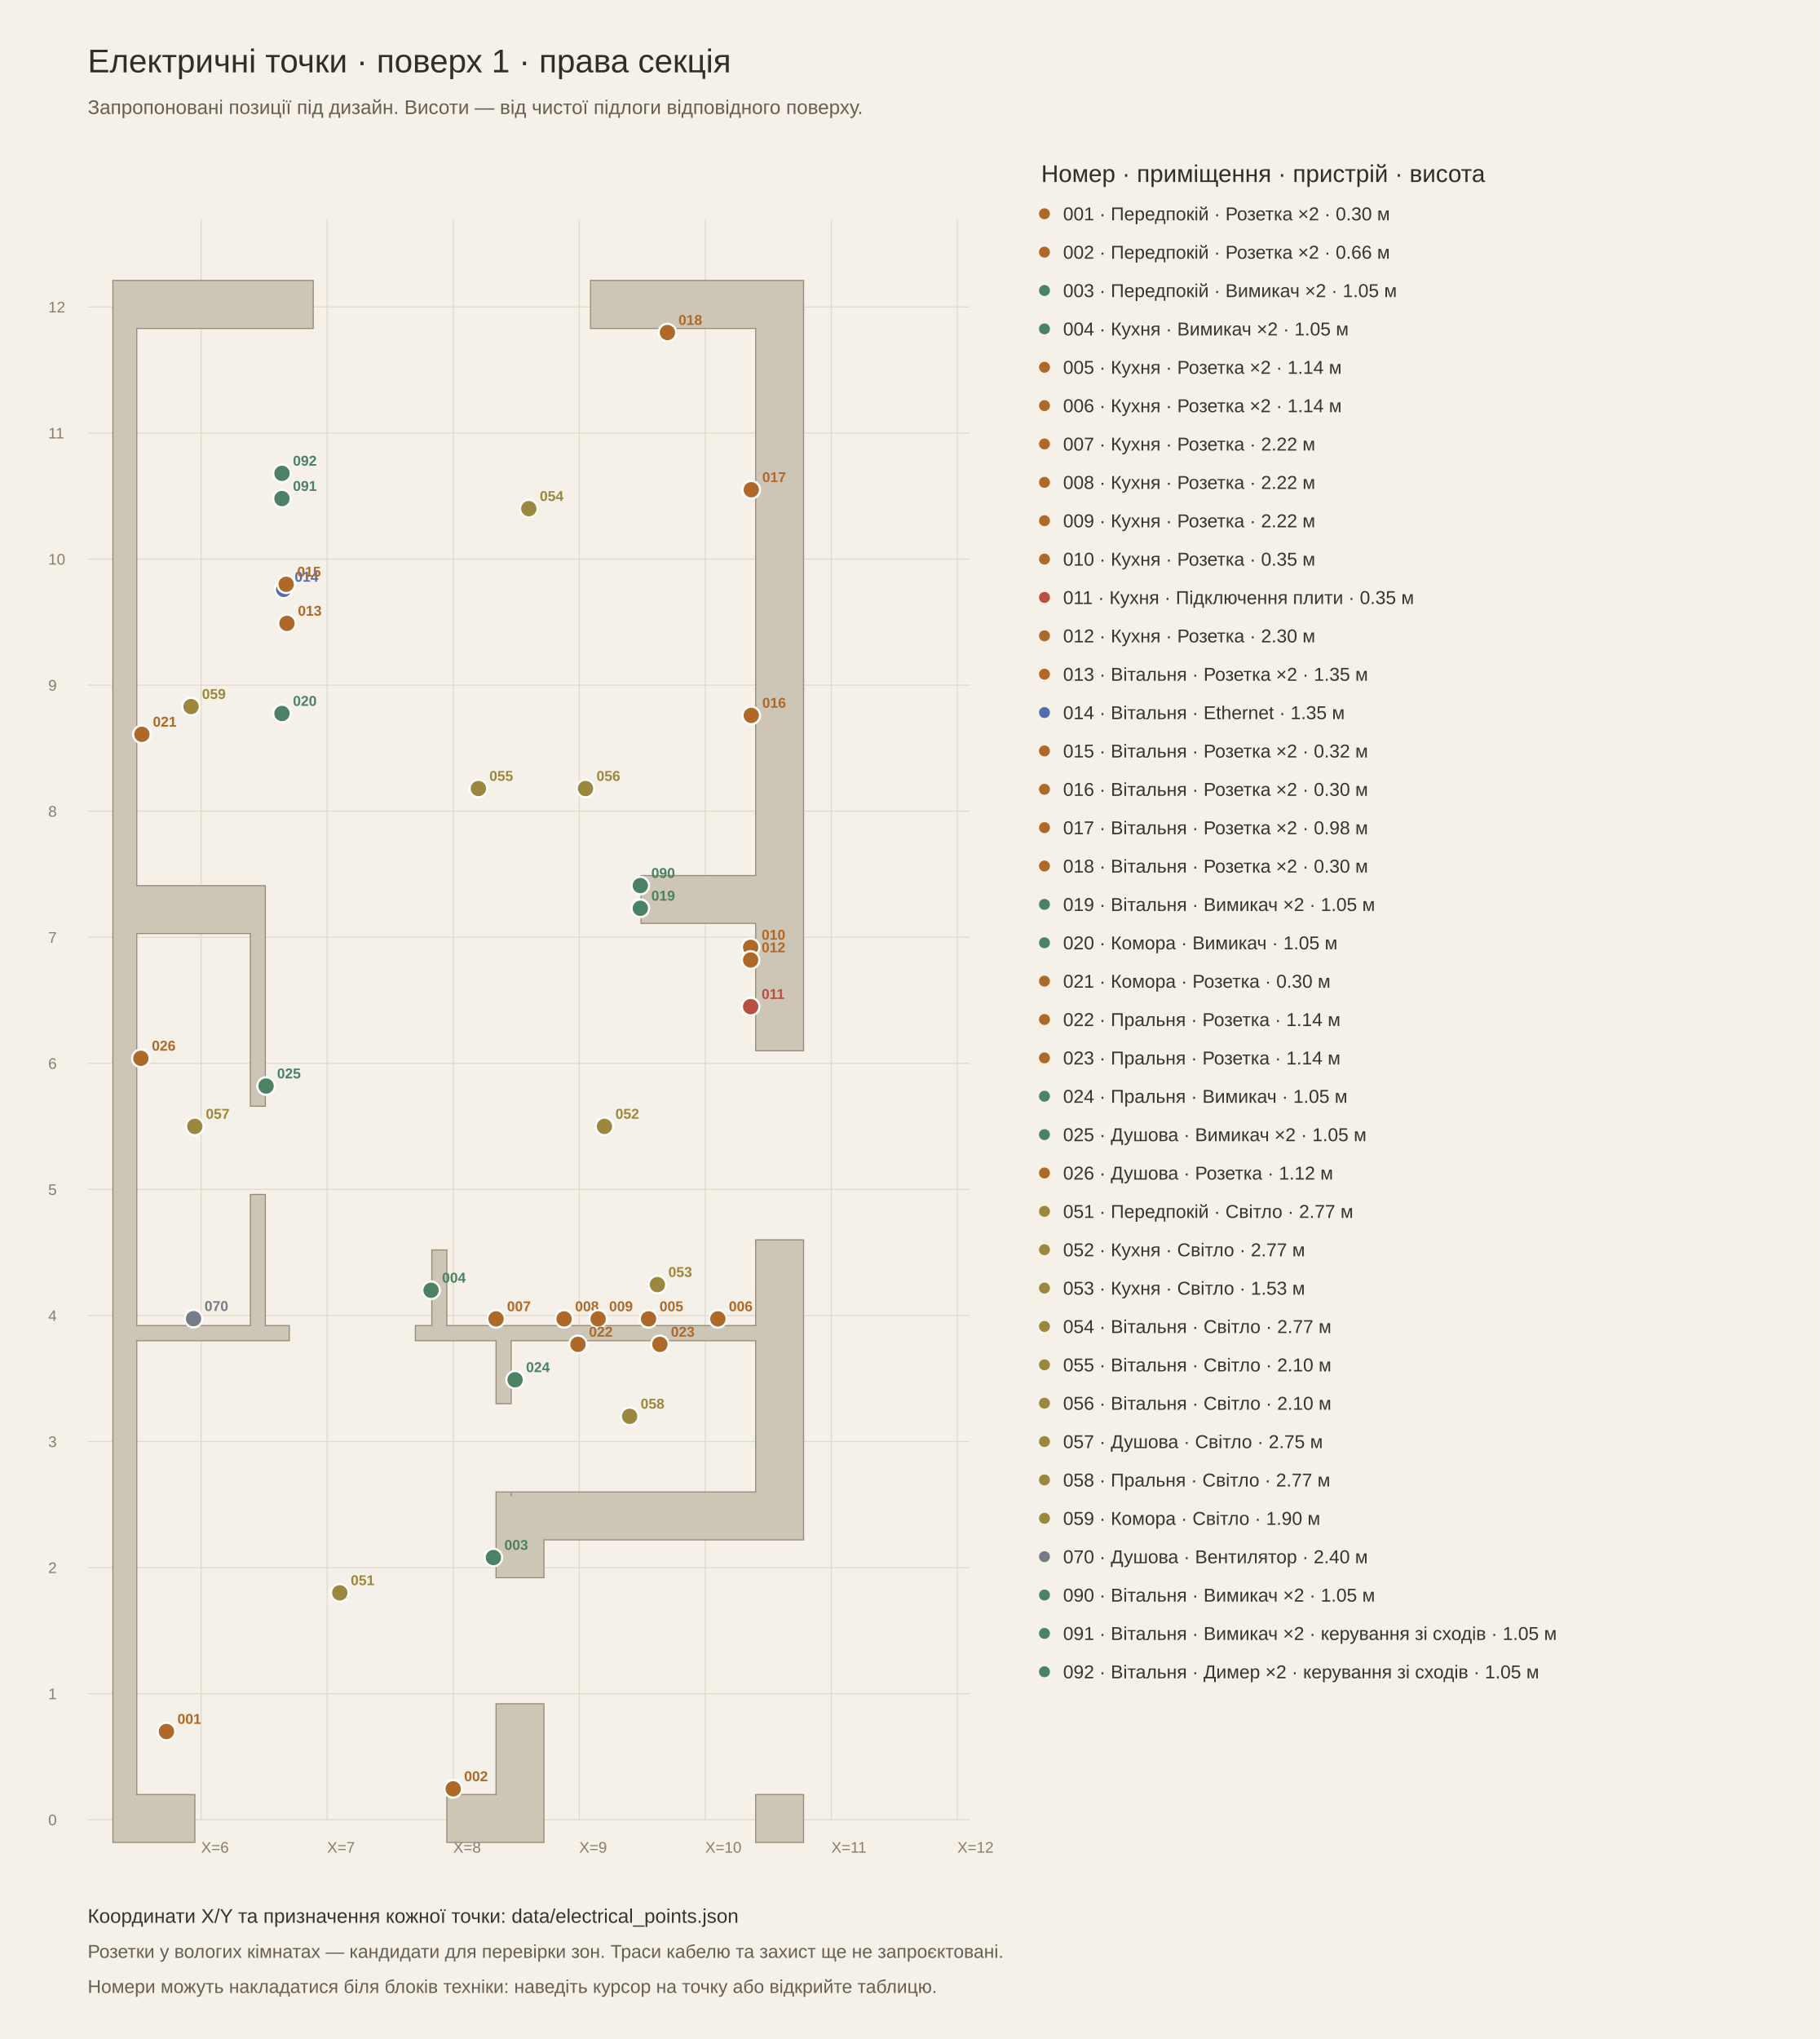
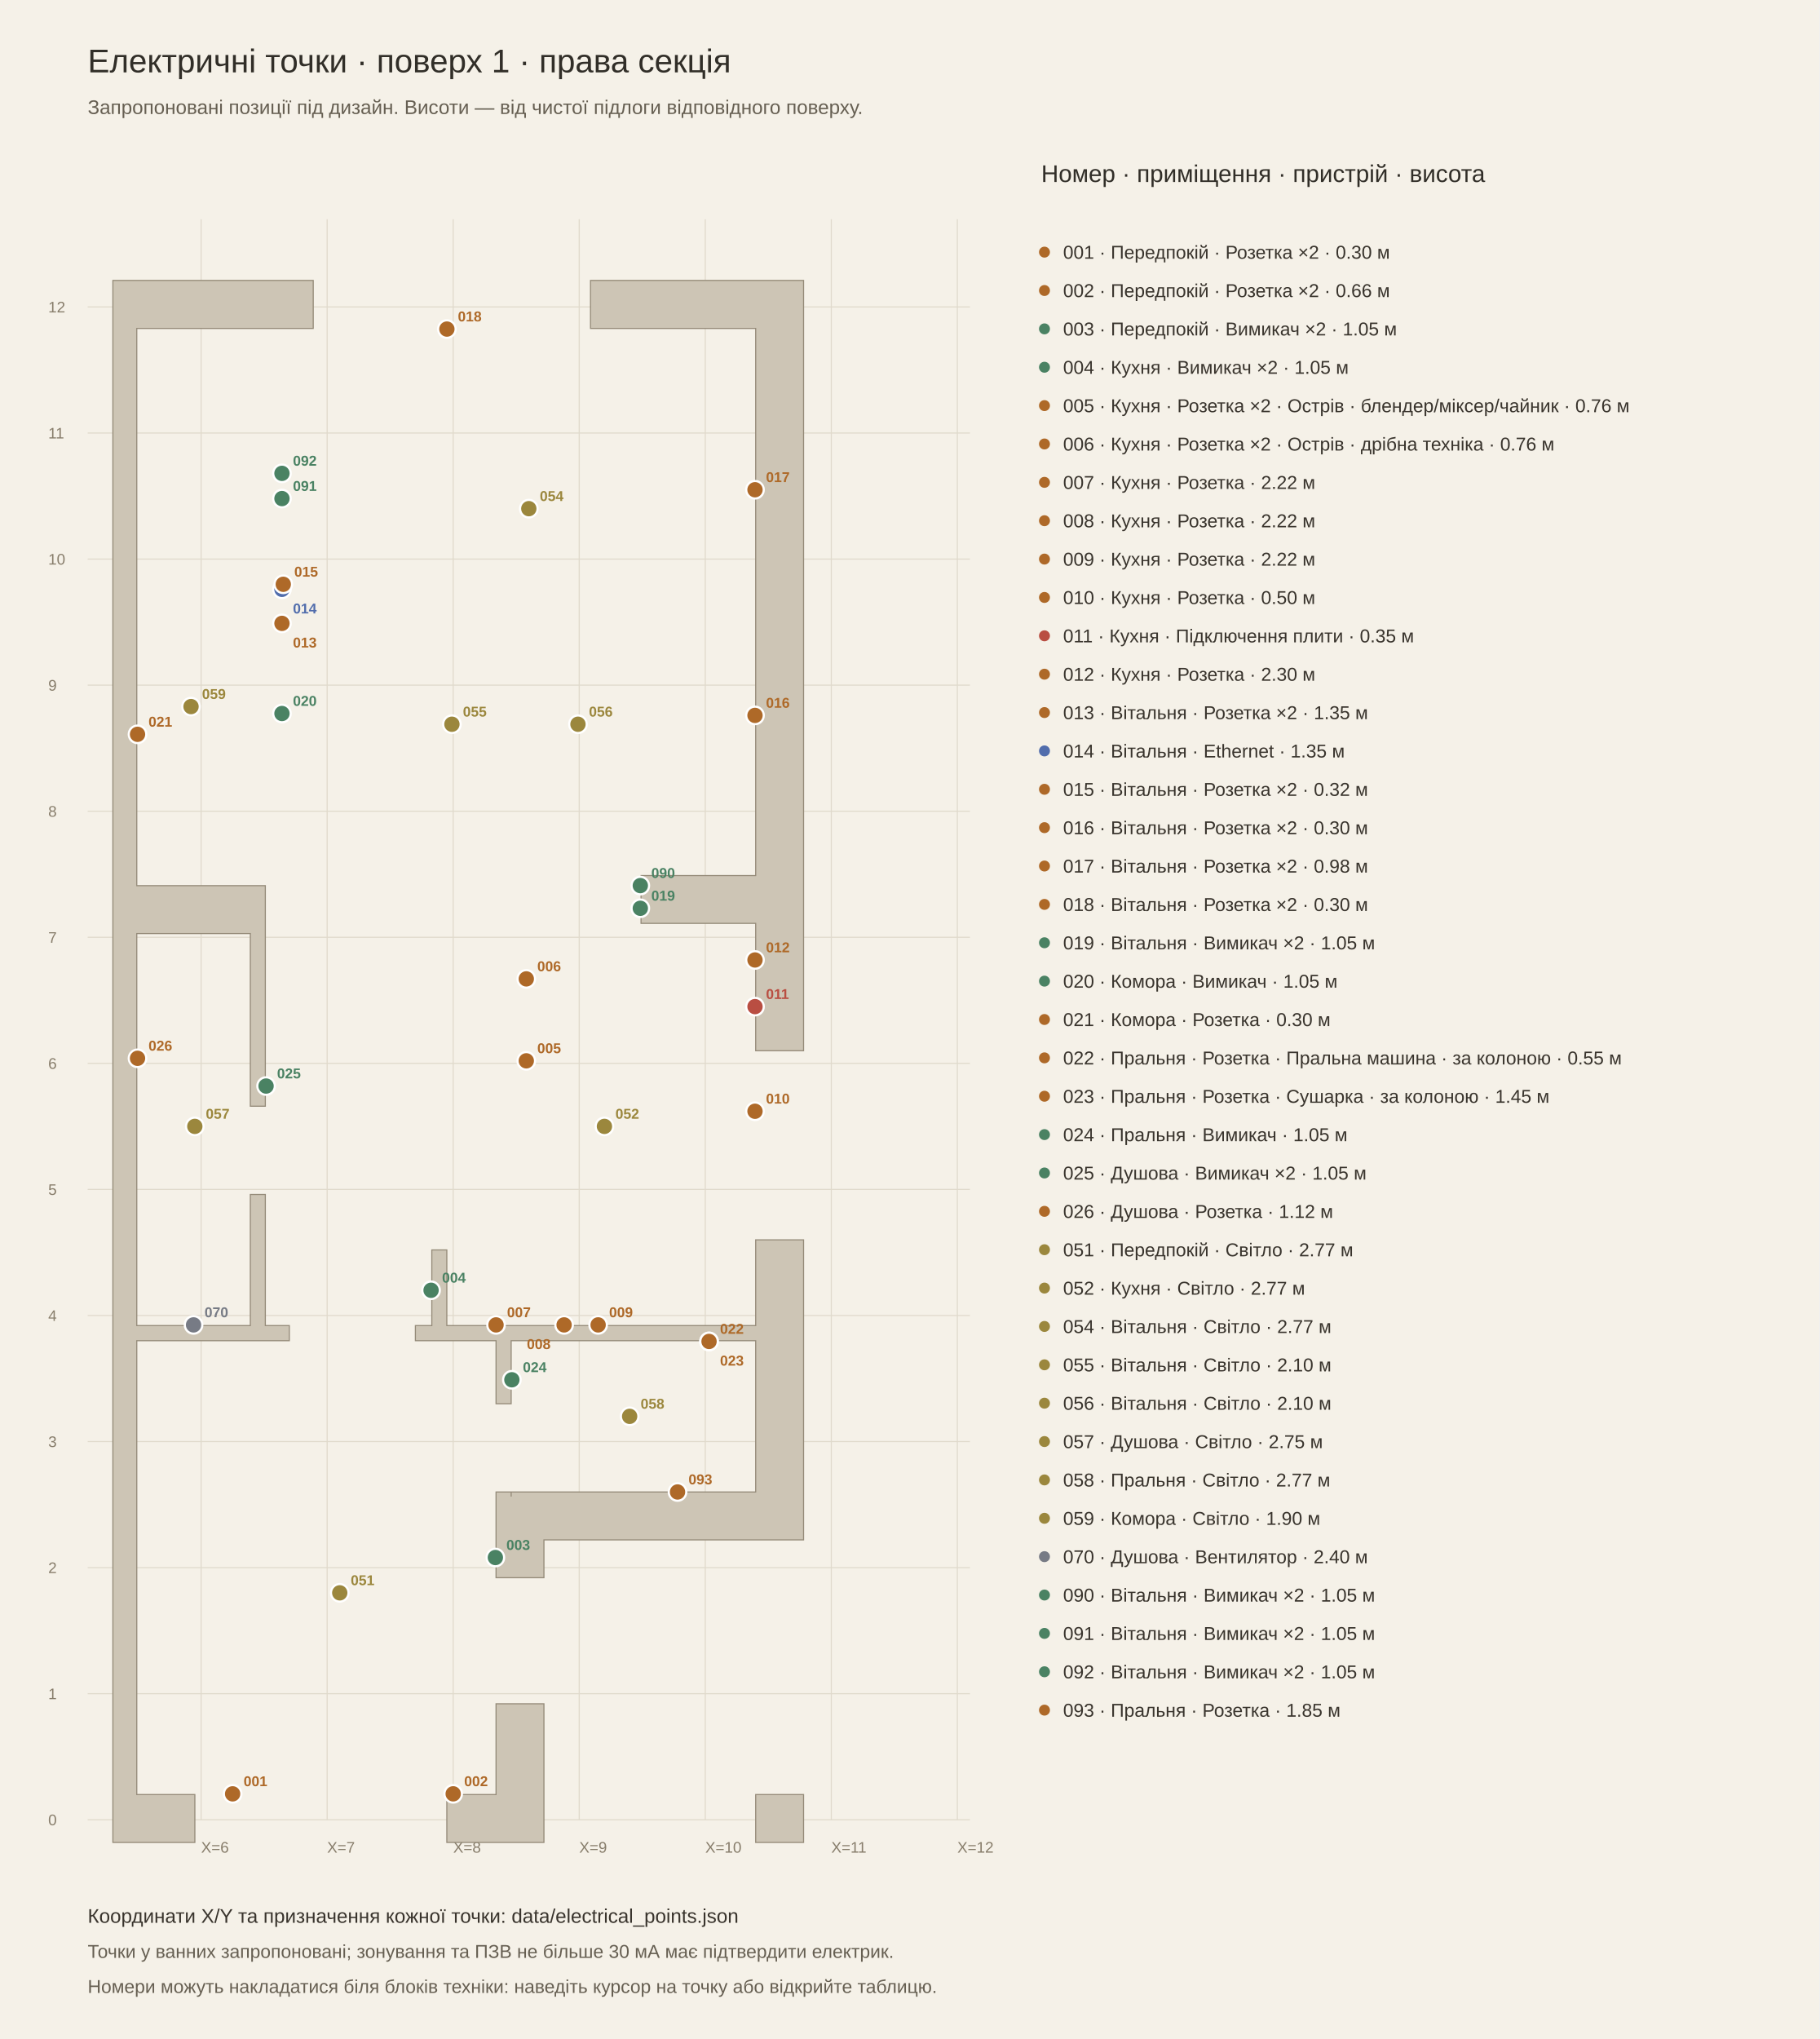
<svg xmlns="http://www.w3.org/2000/svg" width="1660" height="1860" viewBox="0 0 1660 1860">
  <rect width="1660" height="1860" fill="#f5f1e8" />
  <g font-family="Arial, sans-serif">
    <text x="80" y="66" font-size="30" fill="#312e28">Електричні точки · поверх 1 · права секція</text>
    <text x="80" y="104" font-size="18" fill="#665f52">Запропоновані позиції під дизайн. Висоти — від чистої підлоги відповідного поверху.</text>
    <path d="M80 1660 H885" stroke="#e0dacc" />
    <text x="44" y="1665" font-size="14" fill="#877d6b">0</text>
    <path d="M80 1545 H885" stroke="#e0dacc" />
    <text x="44" y="1550" font-size="14" fill="#877d6b">1</text>
    <path d="M80 1430 H885" stroke="#e0dacc" />
    <text x="44" y="1435" font-size="14" fill="#877d6b">2</text>
    <path d="M80 1315 H885" stroke="#e0dacc" />
    <text x="44" y="1320" font-size="14" fill="#877d6b">3</text>
    <path d="M80 1200 H885" stroke="#e0dacc" />
    <text x="44" y="1205" font-size="14" fill="#877d6b">4</text>
    <path d="M80 1085 H885" stroke="#e0dacc" />
    <text x="44" y="1090" font-size="14" fill="#877d6b">5</text>
    <path d="M80 970 H885" stroke="#e0dacc" />
    <text x="44" y="975" font-size="14" fill="#877d6b">6</text>
    <path d="M80 855 H885" stroke="#e0dacc" />
    <text x="44" y="860" font-size="14" fill="#877d6b">7</text>
    <path d="M80 740 H885" stroke="#e0dacc" />
    <text x="44" y="745" font-size="14" fill="#877d6b">8</text>
    <path d="M80 625 H885" stroke="#e0dacc" />
    <text x="44" y="630" font-size="14" fill="#877d6b">9</text>
    <path d="M80 510 H885" stroke="#e0dacc" />
    <text x="44" y="515" font-size="14" fill="#877d6b">10</text>
    <path d="M80 395 H885" stroke="#e0dacc" />
    <text x="44" y="400" font-size="14" fill="#877d6b">11</text>
    <path d="M80 280 H885" stroke="#e0dacc" />
    <text x="44" y="285" font-size="14" fill="#877d6b">12</text>
    <path d="M183.5 200 V1660" stroke="#e0dacc" />
    <text x="183.5" y="1690" font-size="14" fill="#877d6b">X=6</text>
    <path d="M298.5 200 V1660" stroke="#e0dacc" />
    <text x="298.5" y="1690" font-size="14" fill="#877d6b">X=7</text>
    <path d="M413.5 200 V1660" stroke="#e0dacc" />
    <text x="413.5" y="1690" font-size="14" fill="#877d6b">X=8</text>
    <path d="M528.5 200 V1660" stroke="#e0dacc" />
    <text x="528.5" y="1690" font-size="14" fill="#877d6b">X=9</text>
    <path d="M643.5 200 V1660" stroke="#e0dacc" />
    <text x="643.5" y="1690" font-size="14" fill="#877d6b">X=10</text>
    <path d="M758.5 200 V1660" stroke="#e0dacc" />
    <text x="758.5" y="1690" font-size="14" fill="#877d6b">X=11</text>
    <path d="M873.5 200 V1660" stroke="#e0dacc" />
    <text x="873.5" y="1690" font-size="14" fill="#877d6b">X=12</text>
    <polygon points="103.0,1680.7 124.8,1680.7 177.8,1680.7 177.8,1637.0 124.8,1637.0 124.8,1223.0 259.7,1223.0 264.0,1223.0 264.0,1209.8 264.0,1209.2 259.7,1209.2 242.1,1209.2 242.1,1093.9 242.1,1089.6 241.6,1089.6 228.4,1089.6 228.4,1093.9 228.4,1209.2 124.8,1209.2 124.8,851.6 228.4,851.6 228.4,1004.8 228.4,1009.1 241.6,1009.1 242.1,1009.1 242.1,1004.8 242.1,807.9 124.8,807.9 124.8,299.6 281.5,299.6 285.8,299.6 285.8,270.8 285.8,257.6 285.8,255.8 281.5,255.8 124.8,255.8 103.0,255.8" fill="#cdc5b5" stroke="#948a78" stroke-width="1" />
    <polygon points="689.5,958.5 733.2,958.5 733.2,255.8 538.8,255.8 538.8,299.6 689.5,299.6 689.5,798.7 584.9,798.7 584.9,842.3 689.5,842.3" fill="#cdc5b5" stroke="#948a78" stroke-width="1" />
    <polygon points="689.5,1131.0 689.5,1209.2 407.7,1209.2 407.7,1140.2 394.0,1140.2 394.0,1209.2 383.2,1209.2 379.0,1209.2 379.0,1209.8 379.0,1223.0 383.2,1223.0 452.6,1223.0 452.6,1276.2 452.6,1280.5 465.8,1280.5 466.4,1280.5 466.4,1276.2 466.4,1223.0 689.5,1223.0 689.5,1361.0 466.4,1361.0 466.4,1365.2 466.4,1361.0 465.8,1361.0 452.6,1361.0 452.6,1365.2 452.6,1434.9 452.6,1439.2 483.1,1439.2 496.3,1439.2 496.3,1434.9 496.3,1404.7 733.2,1404.7 733.2,1131.0" fill="#cdc5b5" stroke="#948a78" stroke-width="1" />
    <polygon points="407.7,1680.7 496.3,1680.7 496.3,1558.5 496.3,1554.2 483.1,1554.2 452.6,1554.2 452.6,1558.5 452.6,1637.0 407.7,1637.0" fill="#cdc5b5" stroke="#948a78" stroke-width="1" />
    <polygon points="689.5,1680.7 733.2,1680.7 733.2,1637.0 689.5,1637.0" fill="#cdc5b5" stroke="#948a78" stroke-width="1" />
-     <circle cx="151.875" cy="1579.5" r="8" fill="#ae6928" stroke="#fff" stroke-width="2" />
-     <text x="161.875" y="1572.5" font-size="13" font-weight="bold" fill="#ae6928">001</text>
-     <circle cx="413.5" cy="1631.825" r="8" fill="#ae6928" stroke="#fff" stroke-width="2" />
-     <text x="423.5" y="1624.825" font-size="13" font-weight="bold" fill="#ae6928">002</text>
-     <circle cx="450.185" cy="1420.8" r="8" fill="#4a8263" stroke="#fff" stroke-width="2" />
-     <text x="460.185" y="1413.8" font-size="13" font-weight="bold" fill="#4a8263">003</text>
+     <circle cx="212.25" cy="1636.367" r="8" fill="#ae6928" stroke="#fff" stroke-width="2" />
+     <circle cx="413.5" cy="1636.35" r="8" fill="#ae6928" stroke="#fff" stroke-width="2" />
+     <circle cx="451.991" cy="1420.8" r="8" fill="#4a8263" stroke="#fff" stroke-width="2" />
    <circle cx="393.317" cy="1177" r="8" fill="#4a8263" stroke="#fff" stroke-width="2" />
+     <circle cx="480.2" cy="967.7" r="8" fill="#ae6928" stroke="#fff" stroke-width="2" />
+     <circle cx="480.2" cy="892.95" r="8" fill="#ae6928" stroke="#fff" stroke-width="2" />
+     <circle cx="452.6" cy="1208.58" r="8" fill="#ae6928" stroke="#fff" stroke-width="2" />
+     <circle cx="514.7" cy="1208.58" r="8" fill="#ae6928" stroke="#fff" stroke-width="2" />
+     <circle cx="545.75" cy="1208.58" r="8" fill="#ae6928" stroke="#fff" stroke-width="2" />
+     <circle cx="688.879" cy="1013.7" r="8" fill="#ae6928" stroke="#fff" stroke-width="2" />
+     <circle cx="688.879" cy="918.25" r="8" fill="#b94e42" stroke="#fff" stroke-width="2" />
+     <circle cx="688.879" cy="875.7" r="8" fill="#ae6928" stroke="#fff" stroke-width="2" />
+     <circle cx="257.27" cy="568.65" r="8" fill="#ae6928" stroke="#fff" stroke-width="2" />
+     <circle cx="257.271" cy="537.6" r="8" fill="#516dac" stroke="#fff" stroke-width="2" />
+     <circle cx="258.472" cy="533" r="8" fill="#ae6928" stroke="#fff" stroke-width="2" />
+     <circle cx="688.879" cy="652.6" r="8" fill="#ae6928" stroke="#fff" stroke-width="2" />
+     <circle cx="688.879" cy="446.75" r="8" fill="#ae6928" stroke="#fff" stroke-width="2" />
+     <circle cx="407.75" cy="300.182" r="8" fill="#ae6928" stroke="#fff" stroke-width="2" />
+     <circle cx="584.24" cy="828.55" r="8" fill="#4a8263" stroke="#fff" stroke-width="2" />
+     <circle cx="257.272" cy="650.875" r="8" fill="#4a8263" stroke="#fff" stroke-width="2" />
+     <circle cx="125.481" cy="669.85" r="8" fill="#ae6928" stroke="#fff" stroke-width="2" />
+     <circle cx="646.95" cy="1223.678" r="8" fill="#ae6928" stroke="#fff" stroke-width="2" />
+     <circle cx="646.95" cy="1223.678" r="8" fill="#ae6928" stroke="#fff" stroke-width="2" />
+     <circle cx="467.045" cy="1258.65" r="8" fill="#4a8263" stroke="#fff" stroke-width="2" />
+     <circle cx="242.776" cy="990.7" r="8" fill="#4a8263" stroke="#fff" stroke-width="2" />
+     <circle cx="125.481" cy="965.4" r="8" fill="#ae6928" stroke="#fff" stroke-width="2" />
+     <circle cx="310" cy="1453" r="8" fill="#9b873d" stroke="#fff" stroke-width="2" />
+     <circle cx="551.5" cy="1027.5" r="8" fill="#9b873d" stroke="#fff" stroke-width="2" />
+     <circle cx="482.5" cy="464" r="8" fill="#9b873d" stroke="#fff" stroke-width="2" />
+     <circle cx="412.35" cy="660.65" r="8" fill="#9b873d" stroke="#fff" stroke-width="2" />
+     <circle cx="527.35" cy="660.65" r="8" fill="#9b873d" stroke="#fff" stroke-width="2" />
+     <circle cx="177.75" cy="1027.5" r="8" fill="#9b873d" stroke="#fff" stroke-width="2" />
+     <circle cx="574.5" cy="1292" r="8" fill="#9b873d" stroke="#fff" stroke-width="2" />
+     <circle cx="174.3" cy="644.55" r="8" fill="#9b873d" stroke="#fff" stroke-width="2" />
+     <circle cx="176.6" cy="1208.58" r="8" fill="#777b85" stroke="#fff" stroke-width="2" />
+     <circle cx="584.24" cy="807.85" r="8" fill="#4a8263" stroke="#fff" stroke-width="2" />
+     <circle cx="257.272" cy="454.8" r="8" fill="#4a8263" stroke="#fff" stroke-width="2" />
+     <circle cx="257.272" cy="431.8" r="8" fill="#4a8263" stroke="#fff" stroke-width="2" />
+     <circle cx="618.2" cy="1361" r="8" fill="#ae6928" stroke="#fff" stroke-width="2" />
+     <text x="222.25" y="1629.367" font-size="13" font-weight="bold" fill="#ae6928">001</text>
+     <text x="423.5" y="1629.35" font-size="13" font-weight="bold" fill="#ae6928">002</text>
+     <text x="461.991" y="1413.8" font-size="13" font-weight="bold" fill="#4a8263">003</text>
    <text x="403.317" y="1170" font-size="13" font-weight="bold" fill="#4a8263">004</text>
-     <circle cx="591.75" cy="1203.105" r="8" fill="#ae6928" stroke="#fff" stroke-width="2" />
-     <text x="601.75" y="1196.105" font-size="13" font-weight="bold" fill="#ae6928">005</text>
-     <circle cx="655.0" cy="1203.105" r="8" fill="#ae6928" stroke="#fff" stroke-width="2" />
-     <text x="665.0" y="1196.105" font-size="13" font-weight="bold" fill="#ae6928">006</text>
-     <circle cx="452.6" cy="1203.105" r="8" fill="#ae6928" stroke="#fff" stroke-width="2" />
-     <text x="462.6" y="1196.105" font-size="13" font-weight="bold" fill="#ae6928">007</text>
-     <circle cx="514.7" cy="1203.105" r="8" fill="#ae6928" stroke="#fff" stroke-width="2" />
-     <text x="524.7" y="1196.105" font-size="13" font-weight="bold" fill="#ae6928">008</text>
-     <circle cx="545.75" cy="1203.105" r="8" fill="#ae6928" stroke="#fff" stroke-width="2" />
-     <text x="555.75" y="1196.105" font-size="13" font-weight="bold" fill="#ae6928">009</text>
-     <circle cx="684.9" cy="864.2" r="8" fill="#ae6928" stroke="#fff" stroke-width="2" />
-     <text x="694.9" y="857.2" font-size="13" font-weight="bold" fill="#ae6928">010</text>
-     <circle cx="684.9" cy="918.25" r="8" fill="#b94e42" stroke="#fff" stroke-width="2" />
-     <text x="694.9" y="911.25" font-size="13" font-weight="bold" fill="#b94e42">011</text>
-     <circle cx="684.9" cy="875.7" r="8" fill="#ae6928" stroke="#fff" stroke-width="2" />
-     <text x="694.9" y="868.7" font-size="13" font-weight="bold" fill="#ae6928">012</text>
-     <circle cx="261.815" cy="568.65" r="8" fill="#ae6928" stroke="#fff" stroke-width="2" />
-     <text x="271.815" y="561.65" font-size="13" font-weight="bold" fill="#ae6928">013</text>
-     <circle cx="258.871" cy="537.6" r="8" fill="#516dac" stroke="#fff" stroke-width="2" />
-     <text x="268.871" y="530.6" font-size="13" font-weight="bold" fill="#516dac">014</text>
-     <circle cx="261.125" cy="533.0" r="8" fill="#ae6928" stroke="#fff" stroke-width="2" />
-     <text x="271.125" y="526.0" font-size="13" font-weight="bold" fill="#ae6928">015</text>
-     <circle cx="685.475" cy="652.6" r="8" fill="#ae6928" stroke="#fff" stroke-width="2" />
-     <text x="695.475" y="645.6" font-size="13" font-weight="bold" fill="#ae6928">016</text>
-     <circle cx="685.475" cy="446.75" r="8" fill="#ae6928" stroke="#fff" stroke-width="2" />
-     <text x="695.475" y="439.75" font-size="13" font-weight="bold" fill="#ae6928">017</text>
-     <circle cx="609.0" cy="303.345" r="8" fill="#ae6928" stroke="#fff" stroke-width="2" />
-     <text x="619.0" y="296.345" font-size="13" font-weight="bold" fill="#ae6928">018</text>
-     <circle cx="584.24" cy="828.55" r="8" fill="#4a8263" stroke="#fff" stroke-width="2" />
+     <text x="490.2" y="960.7" font-size="13" font-weight="bold" fill="#ae6928">005</text>
+     <text x="490.2" y="885.95" font-size="13" font-weight="bold" fill="#ae6928">006</text>
+     <text x="462.6" y="1201.58" font-size="13" font-weight="bold" fill="#ae6928">007</text>
+     <text x="480.7" y="1230.58" font-size="13" font-weight="bold" fill="#ae6928">008</text>
+     <text x="555.75" y="1201.58" font-size="13" font-weight="bold" fill="#ae6928">009</text>
+     <text x="698.879" y="1006.7" font-size="13" font-weight="bold" fill="#ae6928">010</text>
+     <text x="698.879" y="911.25" font-size="13" font-weight="bold" fill="#b94e42">011</text>
+     <text x="698.879" y="868.7" font-size="13" font-weight="bold" fill="#ae6928">012</text>
+     <text x="267.27" y="590.65" font-size="13" font-weight="bold" fill="#ae6928">013</text>
+     <text x="267.271" y="559.6" font-size="13" font-weight="bold" fill="#516dac">014</text>
+     <text x="268.472" y="526" font-size="13" font-weight="bold" fill="#ae6928">015</text>
+     <text x="698.879" y="645.6" font-size="13" font-weight="bold" fill="#ae6928">016</text>
+     <text x="698.879" y="439.75" font-size="13" font-weight="bold" fill="#ae6928">017</text>
+     <text x="417.75" y="293.182" font-size="13" font-weight="bold" fill="#ae6928">018</text>
    <text x="594.24" y="821.55" font-size="13" font-weight="bold" fill="#4a8263">019</text>
-     <circle cx="257.272" cy="650.875" r="8" fill="#4a8263" stroke="#fff" stroke-width="2" />
    <text x="267.272" y="643.875" font-size="13" font-weight="bold" fill="#4a8263">020</text>
-     <circle cx="129.45" cy="669.85" r="8" fill="#ae6928" stroke="#fff" stroke-width="2" />
-     <text x="139.45" y="662.85" font-size="13" font-weight="bold" fill="#ae6928">021</text>
-     <circle cx="527.35" cy="1226.335" r="8" fill="#ae6928" stroke="#fff" stroke-width="2" />
-     <text x="537.35" y="1219.335" font-size="13" font-weight="bold" fill="#ae6928">022</text>
-     <circle cx="602.1" cy="1226.335" r="8" fill="#ae6928" stroke="#fff" stroke-width="2" />
-     <text x="612.1" y="1219.335" font-size="13" font-weight="bold" fill="#ae6928">023</text>
-     <circle cx="469.965" cy="1258.65" r="8" fill="#4a8263" stroke="#fff" stroke-width="2" />
-     <text x="479.965" y="1251.65" font-size="13" font-weight="bold" fill="#4a8263">024</text>
-     <circle cx="242.776" cy="990.7" r="8" fill="#4a8263" stroke="#fff" stroke-width="2" />
+     <text x="135.481" y="662.85" font-size="13" font-weight="bold" fill="#ae6928">021</text>
+     <text x="656.95" y="1216.678" font-size="13" font-weight="bold" fill="#ae6928">022</text>
+     <text x="656.95" y="1245.678" font-size="13" font-weight="bold" fill="#ae6928">023</text>
+     <text x="477.045" y="1251.65" font-size="13" font-weight="bold" fill="#4a8263">024</text>
    <text x="252.776" y="983.7" font-size="13" font-weight="bold" fill="#4a8263">025</text>
-     <circle cx="128.53" cy="965.4" r="8" fill="#ae6928" stroke="#fff" stroke-width="2" />
-     <text x="138.53" y="958.4" font-size="13" font-weight="bold" fill="#ae6928">026</text>
-     <circle cx="310.0" cy="1453.0" r="8" fill="#9b873d" stroke="#fff" stroke-width="2" />
-     <text x="320.0" y="1446.0" font-size="13" font-weight="bold" fill="#9b873d">051</text>
-     <circle cx="551.5" cy="1027.5" r="8" fill="#9b873d" stroke="#fff" stroke-width="2" />
+     <text x="135.481" y="958.4" font-size="13" font-weight="bold" fill="#ae6928">026</text>
+     <text x="320" y="1446" font-size="13" font-weight="bold" fill="#9b873d">051</text>
    <text x="561.5" y="1020.5" font-size="13" font-weight="bold" fill="#9b873d">052</text>
-     <circle cx="599.8" cy="1171.825" r="8" fill="#9b873d" stroke="#fff" stroke-width="2" />
-     <text x="609.8" y="1164.825" font-size="13" font-weight="bold" fill="#9b873d">053</text>
-     <circle cx="482.5" cy="464.0" r="8" fill="#9b873d" stroke="#fff" stroke-width="2" />
-     <text x="492.5" y="457.0" font-size="13" font-weight="bold" fill="#9b873d">054</text>
-     <circle cx="436.5" cy="719.3" r="8" fill="#9b873d" stroke="#fff" stroke-width="2" />
-     <text x="446.5" y="712.3" font-size="13" font-weight="bold" fill="#9b873d">055</text>
-     <circle cx="534.25" cy="719.3" r="8" fill="#9b873d" stroke="#fff" stroke-width="2" />
-     <text x="544.25" y="712.3" font-size="13" font-weight="bold" fill="#9b873d">056</text>
-     <circle cx="177.75" cy="1027.5" r="8" fill="#9b873d" stroke="#fff" stroke-width="2" />
+     <text x="492.5" y="457" font-size="13" font-weight="bold" fill="#9b873d">054</text>
+     <text x="422.35" y="653.65" font-size="13" font-weight="bold" fill="#9b873d">055</text>
+     <text x="537.35" y="653.65" font-size="13" font-weight="bold" fill="#9b873d">056</text>
    <text x="187.75" y="1020.5" font-size="13" font-weight="bold" fill="#9b873d">057</text>
-     <circle cx="574.5" cy="1292.0" r="8" fill="#9b873d" stroke="#fff" stroke-width="2" />
-     <text x="584.5" y="1285.0" font-size="13" font-weight="bold" fill="#9b873d">058</text>
-     <circle cx="174.3" cy="644.55" r="8" fill="#9b873d" stroke="#fff" stroke-width="2" />
+     <text x="584.5" y="1285" font-size="13" font-weight="bold" fill="#9b873d">058</text>
    <text x="184.3" y="637.55" font-size="13" font-weight="bold" fill="#9b873d">059</text>
-     <circle cx="176.6" cy="1202.875" r="8" fill="#777b85" stroke="#fff" stroke-width="2" />
-     <text x="186.6" y="1195.875" font-size="13" font-weight="bold" fill="#777b85">070</text>
+     <text x="186.6" y="1201.58" font-size="13" font-weight="bold" fill="#777b85">070</text>
+     <text x="594.24" y="800.85" font-size="13" font-weight="bold" fill="#4a8263">090</text>
+     <text x="267.272" y="447.8" font-size="13" font-weight="bold" fill="#4a8263">091</text>
+     <text x="267.272" y="424.8" font-size="13" font-weight="bold" fill="#4a8263">092</text>
+     <text x="628.2" y="1354" font-size="13" font-weight="bold" fill="#ae6928">093</text>
    <text x="950" y="166" font-size="22" fill="#312e28">Номер · приміщення · пристрій · висота</text>
-     <circle cx="584.24" cy="807.85" r="8" fill="#4a8263" stroke="#fff" stroke-width="2" />
-     <text x="594.24" y="800.85" font-size="13" font-weight="bold" fill="#4a8263">090</text>
-     <circle cx="257.272" cy="454.8" r="8" fill="#4a8263" stroke="#fff" stroke-width="2" />
-     <text x="267.272" y="447.8" font-size="13" font-weight="bold" fill="#4a8263">091</text>
-     <circle cx="257.272" cy="431.8" r="8" fill="#4a8263" stroke="#fff" stroke-width="2" />
-     <text x="267.272" y="424.8" font-size="13" font-weight="bold" fill="#4a8263">092</text>
-     <circle cx="953" cy="195" r="5" fill="#ae6928" />
-     <text x="970" y="201" font-size="17" fill="#39342d">001 · Передпокій · Розетка ×2 · 0.30 м</text>
    <circle cx="953" cy="230" r="5" fill="#ae6928" />
-     <text x="970" y="236" font-size="17" fill="#39342d">002 · Передпокій · Розетка ×2 · 0.66 м</text>
-     <circle cx="953" cy="265" r="5" fill="#4a8263" />
-     <text x="970" y="271" font-size="17" fill="#39342d">003 · Передпокій · Вимикач ×2 · 1.05 м</text>
+     <text x="970" y="236" font-size="17" fill="#39342d">001 · Передпокій · Розетка ×2 · 0.30 м</text>
+     <circle cx="953" cy="265" r="5" fill="#ae6928" />
+     <text x="970" y="271" font-size="17" fill="#39342d">002 · Передпокій · Розетка ×2 · 0.66 м</text>
    <circle cx="953" cy="300" r="5" fill="#4a8263" />
-     <text x="970" y="306" font-size="17" fill="#39342d">004 · Кухня · Вимикач ×2 · 1.05 м</text>
-     <circle cx="953" cy="335" r="5" fill="#ae6928" />
-     <text x="970" y="341" font-size="17" fill="#39342d">005 · Кухня · Розетка ×2 · 1.14 м</text>
+     <text x="970" y="306" font-size="17" fill="#39342d">003 · Передпокій · Вимикач ×2 · 1.05 м</text>
+     <circle cx="953" cy="335" r="5" fill="#4a8263" />
+     <text x="970" y="341" font-size="17" fill="#39342d">004 · Кухня · Вимикач ×2 · 1.05 м</text>
    <circle cx="953" cy="370" r="5" fill="#ae6928" />
-     <text x="970" y="376" font-size="17" fill="#39342d">006 · Кухня · Розетка ×2 · 1.14 м</text>
+     <text x="970" y="376" font-size="17" fill="#39342d">005 · Кухня · Розетка ×2 · Острів · блендер/міксер/чайник · 0.76 м</text>
    <circle cx="953" cy="405" r="5" fill="#ae6928" />
-     <text x="970" y="411" font-size="17" fill="#39342d">007 · Кухня · Розетка · 2.22 м</text>
+     <text x="970" y="411" font-size="17" fill="#39342d">006 · Кухня · Розетка ×2 · Острів · дрібна техніка · 0.76 м</text>
    <circle cx="953" cy="440" r="5" fill="#ae6928" />
-     <text x="970" y="446" font-size="17" fill="#39342d">008 · Кухня · Розетка · 2.22 м</text>
+     <text x="970" y="446" font-size="17" fill="#39342d">007 · Кухня · Розетка · 2.22 м</text>
    <circle cx="953" cy="475" r="5" fill="#ae6928" />
-     <text x="970" y="481" font-size="17" fill="#39342d">009 · Кухня · Розетка · 2.22 м</text>
+     <text x="970" y="481" font-size="17" fill="#39342d">008 · Кухня · Розетка · 2.22 м</text>
    <circle cx="953" cy="510" r="5" fill="#ae6928" />
-     <text x="970" y="516" font-size="17" fill="#39342d">010 · Кухня · Розетка · 0.35 м</text>
-     <circle cx="953" cy="545" r="5" fill="#b94e42" />
-     <text x="970" y="551" font-size="17" fill="#39342d">011 · Кухня · Підключення плити · 0.35 м</text>
-     <circle cx="953" cy="580" r="5" fill="#ae6928" />
-     <text x="970" y="586" font-size="17" fill="#39342d">012 · Кухня · Розетка · 2.30 м</text>
+     <text x="970" y="516" font-size="17" fill="#39342d">009 · Кухня · Розетка · 2.22 м</text>
+     <circle cx="953" cy="545" r="5" fill="#ae6928" />
+     <text x="970" y="551" font-size="17" fill="#39342d">010 · Кухня · Розетка · 0.50 м</text>
+     <circle cx="953" cy="580" r="5" fill="#b94e42" />
+     <text x="970" y="586" font-size="17" fill="#39342d">011 · Кухня · Підключення плити · 0.35 м</text>
    <circle cx="953" cy="615" r="5" fill="#ae6928" />
-     <text x="970" y="621" font-size="17" fill="#39342d">013 · Вітальня · Розетка ×2 · 1.35 м</text>
-     <circle cx="953" cy="650" r="5" fill="#516dac" />
-     <text x="970" y="656" font-size="17" fill="#39342d">014 · Вітальня · Ethernet · 1.35 м</text>
-     <circle cx="953" cy="685" r="5" fill="#ae6928" />
-     <text x="970" y="691" font-size="17" fill="#39342d">015 · Вітальня · Розетка ×2 · 0.32 м</text>
+     <text x="970" y="621" font-size="17" fill="#39342d">012 · Кухня · Розетка · 2.30 м</text>
+     <circle cx="953" cy="650" r="5" fill="#ae6928" />
+     <text x="970" y="656" font-size="17" fill="#39342d">013 · Вітальня · Розетка ×2 · 1.35 м</text>
+     <circle cx="953" cy="685" r="5" fill="#516dac" />
+     <text x="970" y="691" font-size="17" fill="#39342d">014 · Вітальня · Ethernet · 1.35 м</text>
    <circle cx="953" cy="720" r="5" fill="#ae6928" />
-     <text x="970" y="726" font-size="17" fill="#39342d">016 · Вітальня · Розетка ×2 · 0.30 м</text>
+     <text x="970" y="726" font-size="17" fill="#39342d">015 · Вітальня · Розетка ×2 · 0.32 м</text>
    <circle cx="953" cy="755" r="5" fill="#ae6928" />
-     <text x="970" y="761" font-size="17" fill="#39342d">017 · Вітальня · Розетка ×2 · 0.98 м</text>
+     <text x="970" y="761" font-size="17" fill="#39342d">016 · Вітальня · Розетка ×2 · 0.30 м</text>
    <circle cx="953" cy="790" r="5" fill="#ae6928" />
-     <text x="970" y="796" font-size="17" fill="#39342d">018 · Вітальня · Розетка ×2 · 0.30 м</text>
-     <circle cx="953" cy="825" r="5" fill="#4a8263" />
-     <text x="970" y="831" font-size="17" fill="#39342d">019 · Вітальня · Вимикач ×2 · 1.05 м</text>
+     <text x="970" y="796" font-size="17" fill="#39342d">017 · Вітальня · Розетка ×2 · 0.98 м</text>
+     <circle cx="953" cy="825" r="5" fill="#ae6928" />
+     <text x="970" y="831" font-size="17" fill="#39342d">018 · Вітальня · Розетка ×2 · 0.30 м</text>
    <circle cx="953" cy="860" r="5" fill="#4a8263" />
-     <text x="970" y="866" font-size="17" fill="#39342d">020 · Комора · Вимикач · 1.05 м</text>
-     <circle cx="953" cy="895" r="5" fill="#ae6928" />
-     <text x="970" y="901" font-size="17" fill="#39342d">021 · Комора · Розетка · 0.30 м</text>
+     <text x="970" y="866" font-size="17" fill="#39342d">019 · Вітальня · Вимикач ×2 · 1.05 м</text>
+     <circle cx="953" cy="895" r="5" fill="#4a8263" />
+     <text x="970" y="901" font-size="17" fill="#39342d">020 · Комора · Вимикач · 1.05 м</text>
    <circle cx="953" cy="930" r="5" fill="#ae6928" />
-     <text x="970" y="936" font-size="17" fill="#39342d">022 · Пральня · Розетка · 1.14 м</text>
+     <text x="970" y="936" font-size="17" fill="#39342d">021 · Комора · Розетка · 0.30 м</text>
    <circle cx="953" cy="965" r="5" fill="#ae6928" />
-     <text x="970" y="971" font-size="17" fill="#39342d">023 · Пральня · Розетка · 1.14 м</text>
-     <circle cx="953" cy="1000" r="5" fill="#4a8263" />
-     <text x="970" y="1006" font-size="17" fill="#39342d">024 · Пральня · Вимикач · 1.05 м</text>
+     <text x="970" y="971" font-size="17" fill="#39342d">022 · Пральня · Розетка · Пральна машина · за колоною · 0.55 м</text>
+     <circle cx="953" cy="1000" r="5" fill="#ae6928" />
+     <text x="970" y="1006" font-size="17" fill="#39342d">023 · Пральня · Розетка · Сушарка · за колоною · 1.45 м</text>
    <circle cx="953" cy="1035" r="5" fill="#4a8263" />
-     <text x="970" y="1041" font-size="17" fill="#39342d">025 · Душова · Вимикач ×2 · 1.05 м</text>
-     <circle cx="953" cy="1070" r="5" fill="#ae6928" />
-     <text x="970" y="1076" font-size="17" fill="#39342d">026 · Душова · Розетка · 1.12 м</text>
-     <circle cx="953" cy="1105" r="5" fill="#9b873d" />
-     <text x="970" y="1111" font-size="17" fill="#39342d">051 · Передпокій · Світло · 2.77 м</text>
+     <text x="970" y="1041" font-size="17" fill="#39342d">024 · Пральня · Вимикач · 1.05 м</text>
+     <circle cx="953" cy="1070" r="5" fill="#4a8263" />
+     <text x="970" y="1076" font-size="17" fill="#39342d">025 · Душова · Вимикач ×2 · 1.05 м</text>
+     <circle cx="953" cy="1105" r="5" fill="#ae6928" />
+     <text x="970" y="1111" font-size="17" fill="#39342d">026 · Душова · Розетка · 1.12 м</text>
    <circle cx="953" cy="1140" r="5" fill="#9b873d" />
-     <text x="970" y="1146" font-size="17" fill="#39342d">052 · Кухня · Світло · 2.77 м</text>
+     <text x="970" y="1146" font-size="17" fill="#39342d">051 · Передпокій · Світло · 2.77 м</text>
    <circle cx="953" cy="1175" r="5" fill="#9b873d" />
-     <text x="970" y="1181" font-size="17" fill="#39342d">053 · Кухня · Світло · 1.53 м</text>
+     <text x="970" y="1181" font-size="17" fill="#39342d">052 · Кухня · Світло · 2.77 м</text>
    <circle cx="953" cy="1210" r="5" fill="#9b873d" />
    <text x="970" y="1216" font-size="17" fill="#39342d">054 · Вітальня · Світло · 2.77 м</text>
    <circle cx="953" cy="1245" r="5" fill="#9b873d" />
    <text x="970" y="1251" font-size="17" fill="#39342d">055 · Вітальня · Світло · 2.10 м</text>
    <circle cx="953" cy="1280" r="5" fill="#9b873d" />
    <text x="970" y="1286" font-size="17" fill="#39342d">056 · Вітальня · Світло · 2.10 м</text>
    <circle cx="953" cy="1315" r="5" fill="#9b873d" />
    <text x="970" y="1321" font-size="17" fill="#39342d">057 · Душова · Світло · 2.75 м</text>
    <circle cx="953" cy="1350" r="5" fill="#9b873d" />
    <text x="970" y="1356" font-size="17" fill="#39342d">058 · Пральня · Світло · 2.77 м</text>
    <circle cx="953" cy="1385" r="5" fill="#9b873d" />
    <text x="970" y="1391" font-size="17" fill="#39342d">059 · Комора · Світло · 1.90 м</text>
    <circle cx="953" cy="1420" r="5" fill="#777b85" />
    <text x="970" y="1426" font-size="17" fill="#39342d">070 · Душова · Вентилятор · 2.40 м</text>
    <circle cx="953" cy="1455" r="5" fill="#4a8263" />
    <text x="970" y="1461" font-size="17" fill="#39342d">090 · Вітальня · Вимикач ×2 · 1.05 м</text>
    <circle cx="953" cy="1490" r="5" fill="#4a8263" />
-     <text x="970" y="1496" font-size="17" fill="#39342d">091 · Вітальня · Вимикач ×2 · керування зі сходів · 1.05 м</text>
+     <text x="970" y="1496" font-size="17" fill="#39342d">091 · Вітальня · Вимикач ×2 · 1.05 м</text>
    <circle cx="953" cy="1525" r="5" fill="#4a8263" />
-     <text x="970" y="1531" font-size="17" fill="#39342d">092 · Вітальня · Димер ×2 · керування зі сходів · 1.05 м</text>
+     <text x="970" y="1531" font-size="17" fill="#39342d">092 · Вітальня · Вимикач ×2 · 1.05 м</text>
+     <circle cx="953" cy="1560" r="5" fill="#ae6928" />
+     <text x="970" y="1566" font-size="17" fill="#39342d">093 · Пральня · Розетка · 1.85 м</text>
    <text x="80" y="1754" font-size="18" fill="#39342d">Координати X/Y та призначення кожної точки: data/electrical_points.json</text>
-     <text x="80" y="1786" font-size="17" fill="#665f52">Розетки у вологих кімнатах — кандидати для перевірки зон. Траси кабелю та захист ще не запроєктовані.</text>
+     <text x="80" y="1786" font-size="17" fill="#665f52">Точки у ванних запропоновані; зонування та ПЗВ не більше 30 мА має підтвердити електрик.</text>
    <text x="80" y="1818" font-size="17" fill="#665f52">Номери можуть накладатися біля блоків техніки: наведіть курсор на точку або відкрийте таблицю.</text>
  </g>
</svg>
